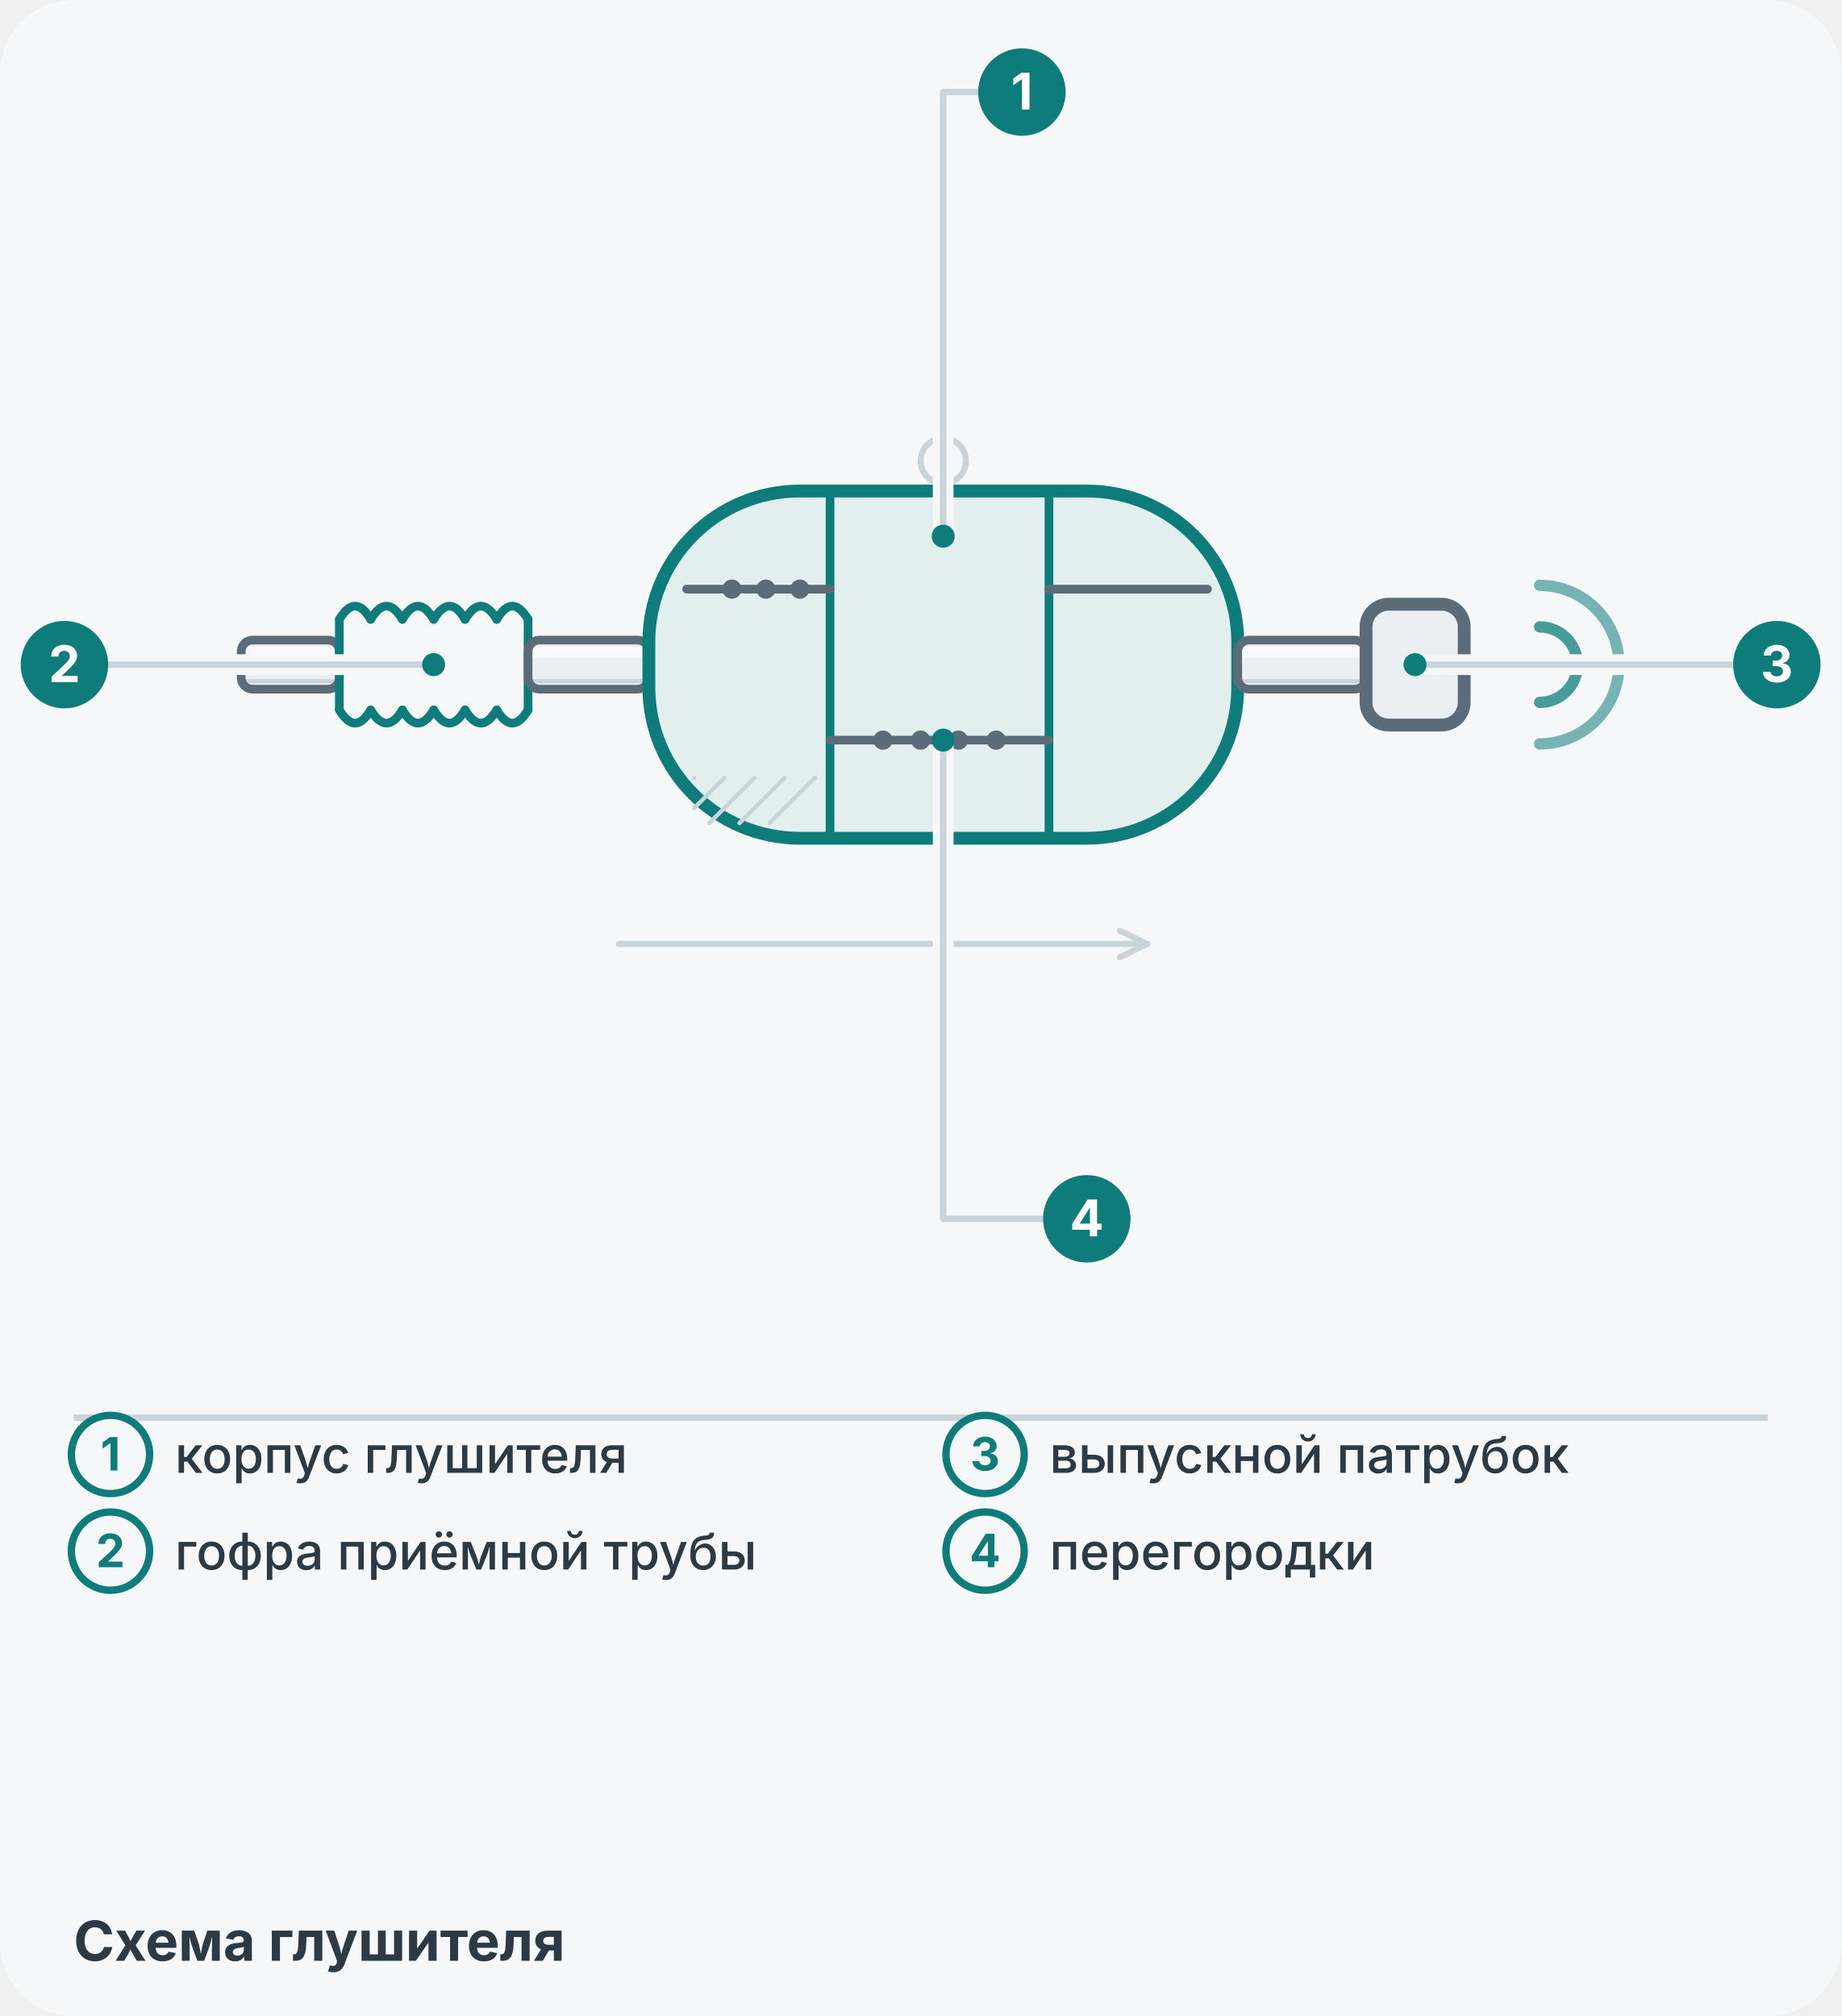
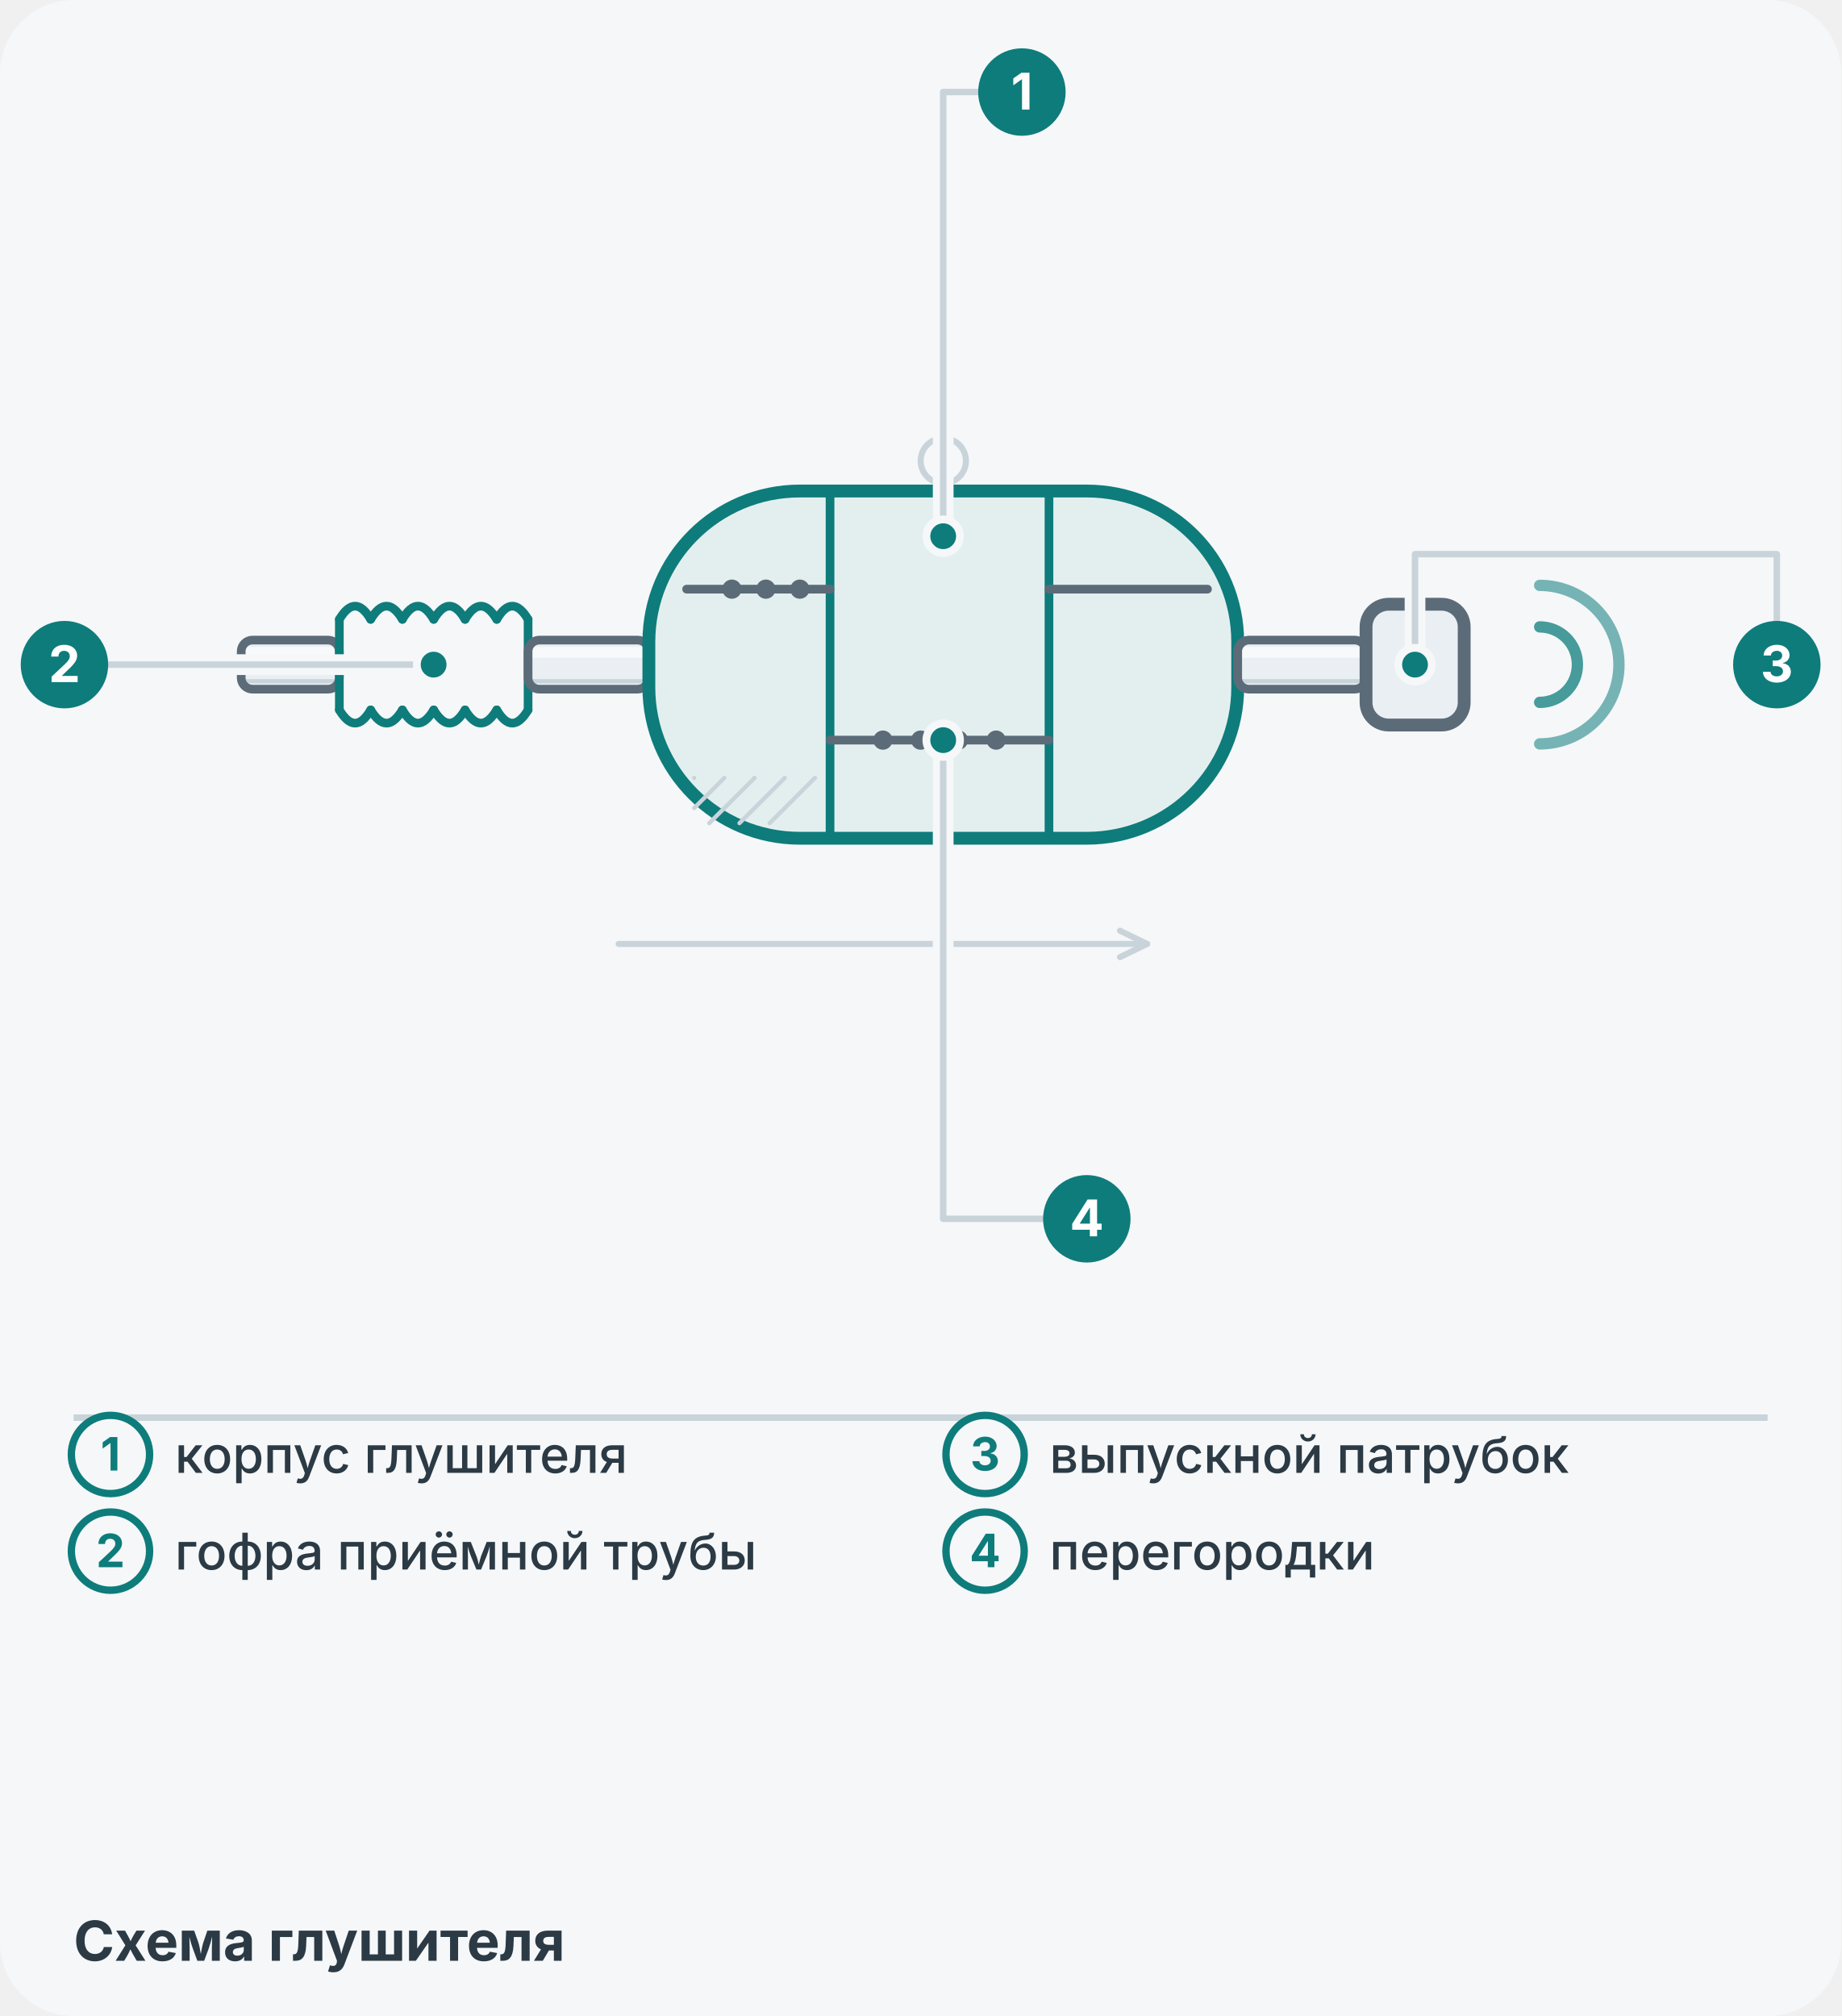
<svg xmlns="http://www.w3.org/2000/svg" viewBox="0 0 400 438" role="img" aria-label="Схема глушителя">
  <defs>
    <pattern id="mRub" width="7" height="7" patternUnits="userSpaceOnUse">
      <path d="M0 7 L7 0 M-1 1 L1 -1 M6 8 L8 6" stroke="#C9D3DA" stroke-width="1" />
      <path d="M0 0 L7 7 M-1 6 L1 8 M6 -1 L8 1" stroke="#C9D3DA" stroke-width="1" />
    </pattern>
    <pattern id="mCer" width="8" height="8" patternUnits="userSpaceOnUse">
      <circle cx="2" cy="2" r="1.2" fill="#C9D3DA" />
      <circle cx="6" cy="6" r="1.2" fill="#C9D3DA" />
    </pattern>
    <pattern id="mFric" width="6" height="6" patternUnits="userSpaceOnUse">
      <circle cx="1.5" cy="1.5" r="0.9" fill="#0E7C7B" opacity="0.55" />
      <circle cx="4.5" cy="4.5" r="0.9" fill="#0E7C7B" opacity="0.55" />
      <circle cx="4.5" cy="1.5" r="0.6" fill="#0E7C7B" opacity="0.35" />
    </pattern>
    <pattern id="mMet" width="6" height="6" patternUnits="userSpaceOnUse" patternTransform="rotate(45)">
      <path d="M0 0 V6" stroke="#C9D3DA" stroke-width="1" />
    </pattern>
  </defs>
  <rect width="400" height="438" rx="16" fill="#F5F7F9" />
  <g id="hl" />
  <g transform="translate(36,46) scale(0.82)">
    <g fill="none" stroke-linecap="round" stroke-linejoin="round">
      <rect x="20.0" y="113.5" width="26.0" height="13.0" rx="3" stroke="none" stroke-width="0" fill="#EAEFF3" />
      <rect x="20.0" y="115.3" width="26.0" height="2.9" fill="#FFFFFF" opacity="0.65" />
      <path d="M 20.0 124.4 L 46.0 124.4" stroke="#C9D3DA" stroke-width="1.1" />
      <rect x="20.0" y="113.5" width="26.0" height="13.0" rx="3" stroke="#5C6B78" stroke-width="2.3" fill="none" />
      <path d="M 46.0 108.0 Q 50.2 101.0 54.3 108.0" stroke="#0E7C7B" stroke-width="2.3" fill="none" />
      <path d="M 54.3 108.0 Q 58.5 101.0 62.7 108.0" stroke="#0E7C7B" stroke-width="2.3" fill="none" />
      <path d="M 62.7 108.0 Q 66.8 101.0 71.0 108.0" stroke="#0E7C7B" stroke-width="2.3" fill="none" />
      <path d="M 71.0 108.0 Q 75.2 101.0 79.3 108.0" stroke="#0E7C7B" stroke-width="2.3" fill="none" />
      <path d="M 79.3 108.0 Q 83.5 101.0 87.7 108.0" stroke="#0E7C7B" stroke-width="2.3" fill="none" />
      <path d="M 87.7 108.0 Q 91.8 101.0 96.0 108.0" stroke="#0E7C7B" stroke-width="2.3" fill="none" />
      <path d="M 46.0 132.0 Q 50.2 139.0 54.3 132.0" stroke="#0E7C7B" stroke-width="2.3" fill="none" />
      <path d="M 54.3 132.0 Q 58.5 139.0 62.7 132.0" stroke="#0E7C7B" stroke-width="2.3" fill="none" />
      <path d="M 62.7 132.0 Q 66.8 139.0 71.0 132.0" stroke="#0E7C7B" stroke-width="2.3" fill="none" />
      <path d="M 71.0 132.0 Q 75.2 139.0 79.3 132.0" stroke="#0E7C7B" stroke-width="2.3" fill="none" />
      <path d="M 79.3 132.0 Q 83.5 139.0 87.7 132.0" stroke="#0E7C7B" stroke-width="2.3" fill="none" />
      <path d="M 87.7 132.0 Q 91.8 139.0 96.0 132.0" stroke="#0E7C7B" stroke-width="2.3" fill="none" />
      <path d="M 46.0 108.0 L 46.0 132.0" stroke="#0E7C7B" stroke-width="2.3" />
      <path d="M 96.0 108.0 L 96.0 132.0" stroke="#0E7C7B" stroke-width="2.3" />
      <rect x="96.0" y="113.5" width="32.0" height="13.0" rx="3" stroke="none" stroke-width="0" fill="#EAEFF3" />
      <rect x="96.0" y="115.3" width="32.0" height="2.9" fill="#FFFFFF" opacity="0.65" />
      <path d="M 96.0 124.4 L 128.0 124.4" stroke="#C9D3DA" stroke-width="1.1" />
      <rect x="96.0" y="113.5" width="32.0" height="13.0" rx="3" stroke="#5C6B78" stroke-width="2.3" fill="none" />
      <rect x="128.0" y="74.0" width="156.0" height="92.0" rx="40" stroke="#0E7C7B" stroke-width="3.4" fill="#E3EFEF" />
      <path d="M 176.0 74.0 L 176.0 166.0" stroke="#0E7C7B" stroke-width="2.3" />
      <path d="M 234.0 74.0 L 234.0 166.0" stroke="#0E7C7B" stroke-width="2.3" />
      <path d="M 138.0 100.0 L 176.0 100.0" stroke="#5C6B78" stroke-width="2.3" />
      <circle cx="150.0" cy="100.0" r="2.0" stroke="#5C6B78" stroke-width="1.1" fill="#5C6B78" />
      <circle cx="159.0" cy="100.0" r="2.0" stroke="#5C6B78" stroke-width="1.1" fill="#5C6B78" />
      <circle cx="168.0" cy="100.0" r="2.0" stroke="#5C6B78" stroke-width="1.1" fill="#5C6B78" />
      <path d="M 176.0 140.0 L 234.0 140.0" stroke="#5C6B78" stroke-width="2.3" />
      <circle cx="190.0" cy="140.0" r="2.0" stroke="#5C6B78" stroke-width="1.1" fill="#5C6B78" />
      <circle cx="200.0" cy="140.0" r="2.0" stroke="#5C6B78" stroke-width="1.1" fill="#5C6B78" />
      <circle cx="210.0" cy="140.0" r="2.0" stroke="#5C6B78" stroke-width="1.1" fill="#5C6B78" />
      <circle cx="220.0" cy="140.0" r="2.0" stroke="#5C6B78" stroke-width="1.1" fill="#5C6B78" />
      <path d="M 234.0 100.0 L 276.0 100.0" stroke="#5C6B78" stroke-width="2.3" />
      <path d="M 140.0 150.0 L 140.0 150.0" stroke="#C9D3DA" stroke-width="1.1" />
      <path d="M 148.0 150.0 L 140.0 158.0" stroke="#C9D3DA" stroke-width="1.1" />
      <path d="M 156.0 150.0 L 144.0 162.0" stroke="#C9D3DA" stroke-width="1.1" />
      <path d="M 164.0 150.0 L 152.0 162.0" stroke="#C9D3DA" stroke-width="1.1" />
      <path d="M 172.0 150.0 L 160.0 162.0" stroke="#C9D3DA" stroke-width="1.1" />
      <rect x="284.0" y="113.5" width="34.0" height="13.0" rx="3" stroke="none" stroke-width="0" fill="#EAEFF3" />
      <rect x="284.0" y="115.3" width="34.0" height="2.9" fill="#FFFFFF" opacity="0.65" />
      <path d="M 284.0 124.4 L 318.0 124.4" stroke="#C9D3DA" stroke-width="1.1" />
      <rect x="284.0" y="113.5" width="34.0" height="13.0" rx="3" stroke="#5C6B78" stroke-width="2.3" fill="none" />
      <rect x="318.0" y="104.0" width="26.0" height="32.0" rx="6" stroke="#5C6B78" stroke-width="3.4" fill="#EAEFF3" />
      <circle cx="206.0" cy="66.0" r="6.0" stroke="#C9D3DA" stroke-width="1.6" fill="none" />
      <path d="M 206.0 72.0 L 206.0 76.0" stroke="#C9D3DA" stroke-width="1.1" />
      <path d="M 206.0 60.0 L 206.0 44.0" stroke="#C9D3DA" stroke-width="2.3" />
      <path d="M 120.0 194.0 L 260.0 194.0" stroke="#C9D3DA" stroke-width="1.6" />
      <path d="M 252.8 197.5 L 260.0 194.0 L 252.8 190.5" stroke="#C9D3DA" stroke-width="1.6" fill="none" />
      <path d="M 364 110 A 10 10 0 0 1 364 130" stroke="#0E7C7B" stroke-width="3" opacity="0.75" />
      <path d="M 364 99 A 21 21 0 0 1 364 141" stroke="#0E7C7B" stroke-width="3" opacity="0.55" />
    </g>
  </g>
  <g fill="none" stroke-linecap="round" stroke-linejoin="round">
    <path d="M 222.0 20.0 L 204.9 20.0 L 204.9 116.5" stroke="#F5F7F9" stroke-width="4.5" fill="none" />
    <path d="M 222.0 20.0 L 204.9 20.0 L 204.9 116.5" stroke="#C9D3DA" stroke-width="1.4" fill="none" />
-     <circle cx="204.9" cy="116.5" r="2.5" fill="#0E7C7B" />
+     <circle cx="204.9" cy="116.5" r="4.5" fill="#F5F7F9" />
+     <circle cx="204.9" cy="116.5" r="2.8" fill="#0E7C7B" />
    <circle cx="222.0" cy="20.0" r="9.5" fill="#0E7C7B" />
    <text x="222.0" y="23.8" font-family="Manrope, Inter, system-ui, -apple-system, Segoe UI, sans-serif" font-size="11" font-weight="700" fill="#FFFFFF" text-anchor="middle">1</text>
    <path d="M 14.0 144.4 L 14.0 144.4 L 94.2 144.4" stroke="#F5F7F9" stroke-width="4.5" fill="none" />
    <path d="M 14.0 144.4 L 14.0 144.4 L 94.2 144.4" stroke="#C9D3DA" stroke-width="1.4" fill="none" />
-     <circle cx="94.2" cy="144.4" r="2.5" fill="#0E7C7B" />
+     <circle cx="94.2" cy="144.4" r="4.5" fill="#F5F7F9" />
+     <circle cx="94.2" cy="144.4" r="2.8" fill="#0E7C7B" />
    <circle cx="14.0" cy="144.4" r="9.5" fill="#0E7C7B" />
    <text x="14.0" y="148.2" font-family="Manrope, Inter, system-ui, -apple-system, Segoe UI, sans-serif" font-size="11" font-weight="700" fill="#FFFFFF" text-anchor="middle">2</text>
-     <path d="M 386.0 144.4 L 386.0 144.4 L 307.4 144.4" stroke="#F5F7F9" stroke-width="4.5" fill="none" />
-     <path d="M 386.0 144.4 L 386.0 144.4 L 307.4 144.4" stroke="#C9D3DA" stroke-width="1.4" fill="none" />
-     <circle cx="307.4" cy="144.4" r="2.5" fill="#0E7C7B" />
+     <path d="M 386.0 144.4 L 386.0 120.4 L 307.4 120.4 L 307.4 144.4" stroke="#F5F7F9" stroke-width="4.5" fill="none" />
+     <path d="M 386.0 144.4 L 386.0 120.4 L 307.4 120.4 L 307.4 144.4" stroke="#C9D3DA" stroke-width="1.4" fill="none" />
+     <circle cx="307.4" cy="144.4" r="4.5" fill="#F5F7F9" />
+     <circle cx="307.4" cy="144.4" r="2.8" fill="#0E7C7B" />
    <circle cx="386.0" cy="144.4" r="9.5" fill="#0E7C7B" />
    <text x="386.0" y="148.2" font-family="Manrope, Inter, system-ui, -apple-system, Segoe UI, sans-serif" font-size="11" font-weight="700" fill="#FFFFFF" text-anchor="middle">3</text>
    <path d="M 236.1 264.8 L 204.9 264.8 L 204.9 160.8" stroke="#F5F7F9" stroke-width="4.5" fill="none" />
    <path d="M 236.1 264.8 L 204.9 264.8 L 204.9 160.8" stroke="#C9D3DA" stroke-width="1.4" fill="none" />
-     <circle cx="204.9" cy="160.8" r="2.5" fill="#0E7C7B" />
+     <circle cx="204.9" cy="160.8" r="4.5" fill="#F5F7F9" />
+     <circle cx="204.9" cy="160.8" r="2.8" fill="#0E7C7B" />
    <circle cx="236.1" cy="264.8" r="9.5" fill="#0E7C7B" />
    <text x="236.1" y="268.6" font-family="Manrope, Inter, system-ui, -apple-system, Segoe UI, sans-serif" font-size="11" font-weight="700" fill="#FFFFFF" text-anchor="middle">4</text>
  </g>
  <path d="M 16 308 L 384 308" stroke="#C9D3DA" stroke-width="1.4" fill="none" />
  <g>
    <circle cx="24" cy="316" r="8.5" fill="#F5F7F9" stroke="#0E7C7B" stroke-width="1.6" />
    <text x="24.0" y="319.5" font-family="Manrope, Inter, system-ui, -apple-system, Segoe UI, sans-serif" font-size="10" font-weight="700" fill="#0E7C7B" text-anchor="middle">1</text>
    <text x="38.0" y="320.0" font-family="Manrope, Inter, system-ui, -apple-system, Segoe UI, sans-serif" font-size="11" font-weight="500" fill="#2B3A44" text-anchor="start">корпус глушителя</text>
    <circle cx="24" cy="337" r="8.5" fill="#F5F7F9" stroke="#0E7C7B" stroke-width="1.6" />
    <text x="24.0" y="340.5" font-family="Manrope, Inter, system-ui, -apple-system, Segoe UI, sans-serif" font-size="10" font-weight="700" fill="#0E7C7B" text-anchor="middle">2</text>
    <text x="38.0" y="341.0" font-family="Manrope, Inter, system-ui, -apple-system, Segoe UI, sans-serif" font-size="11" font-weight="500" fill="#2B3A44" text-anchor="start">гофра приёмной трубы</text>
    <circle cx="214" cy="316" r="8.5" fill="#F5F7F9" stroke="#0E7C7B" stroke-width="1.6" />
    <text x="214.0" y="319.5" font-family="Manrope, Inter, system-ui, -apple-system, Segoe UI, sans-serif" font-size="10" font-weight="700" fill="#0E7C7B" text-anchor="middle">3</text>
    <text x="228.0" y="320.0" font-family="Manrope, Inter, system-ui, -apple-system, Segoe UI, sans-serif" font-size="11" font-weight="500" fill="#2B3A44" text-anchor="start">выпускной патрубок</text>
    <circle cx="214" cy="337" r="8.5" fill="#F5F7F9" stroke="#0E7C7B" stroke-width="1.6" />
    <text x="214.0" y="340.5" font-family="Manrope, Inter, system-ui, -apple-system, Segoe UI, sans-serif" font-size="10" font-weight="700" fill="#0E7C7B" text-anchor="middle">4</text>
    <text x="228.0" y="341.0" font-family="Manrope, Inter, system-ui, -apple-system, Segoe UI, sans-serif" font-size="11" font-weight="500" fill="#2B3A44" text-anchor="start">перегородки</text>
  </g>
  <text x="16.0" y="426.0" font-family="Manrope, Inter, system-ui, -apple-system, Segoe UI, sans-serif" font-size="12" font-weight="700" fill="#2B3A44" text-anchor="start">Схема глушителя</text>
</svg>
